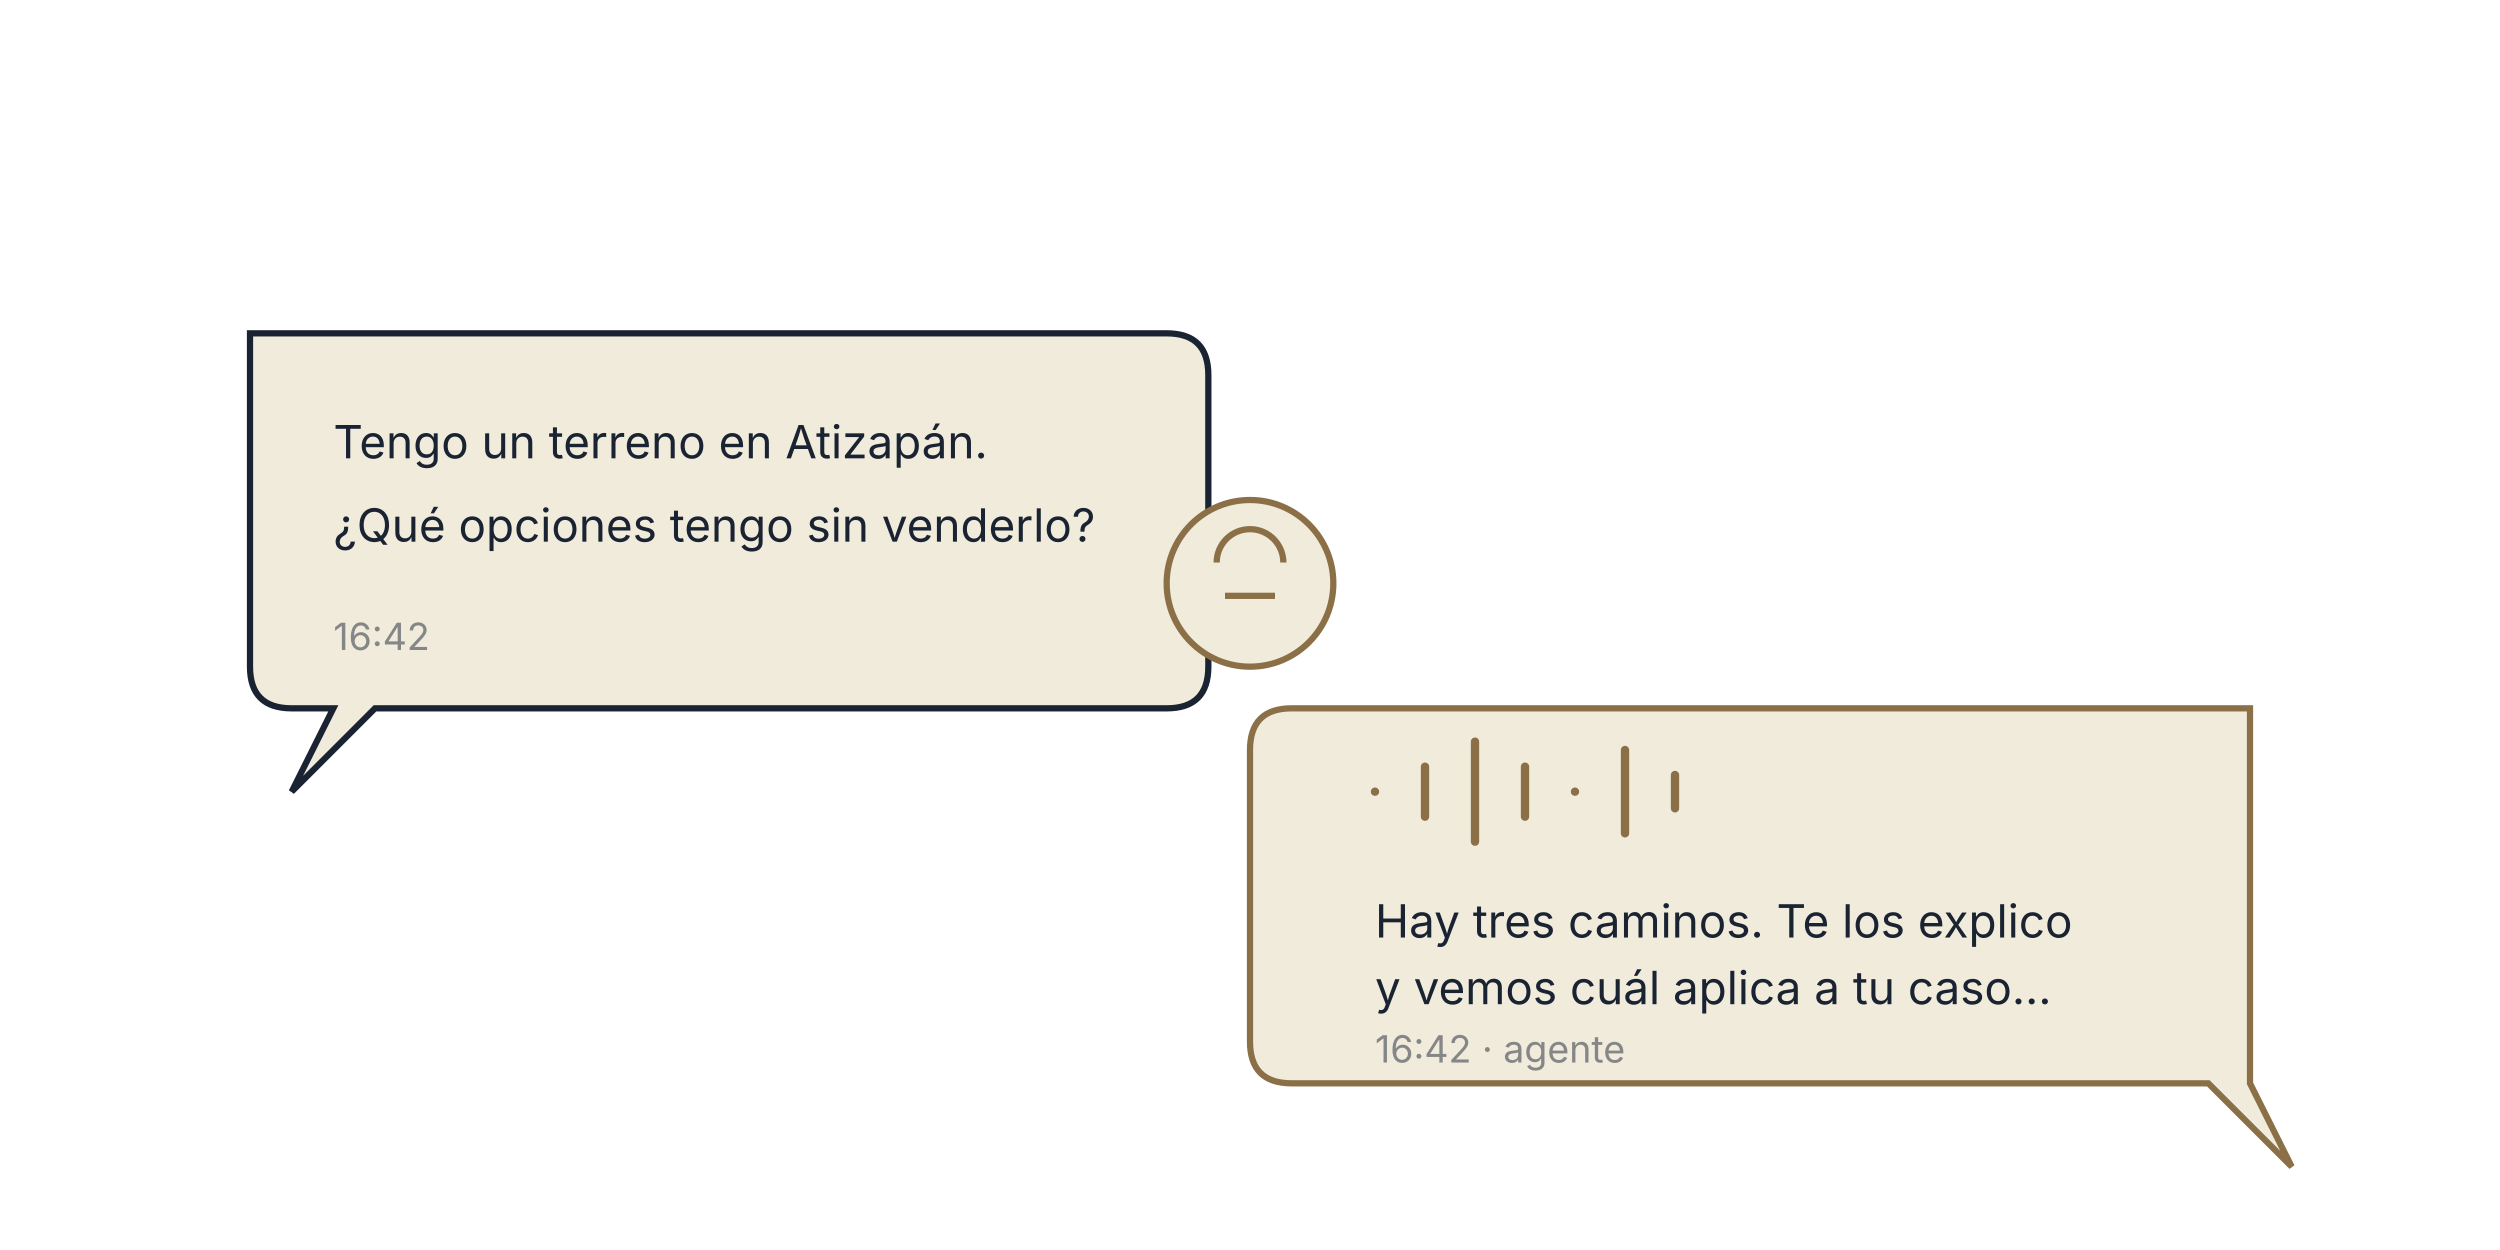
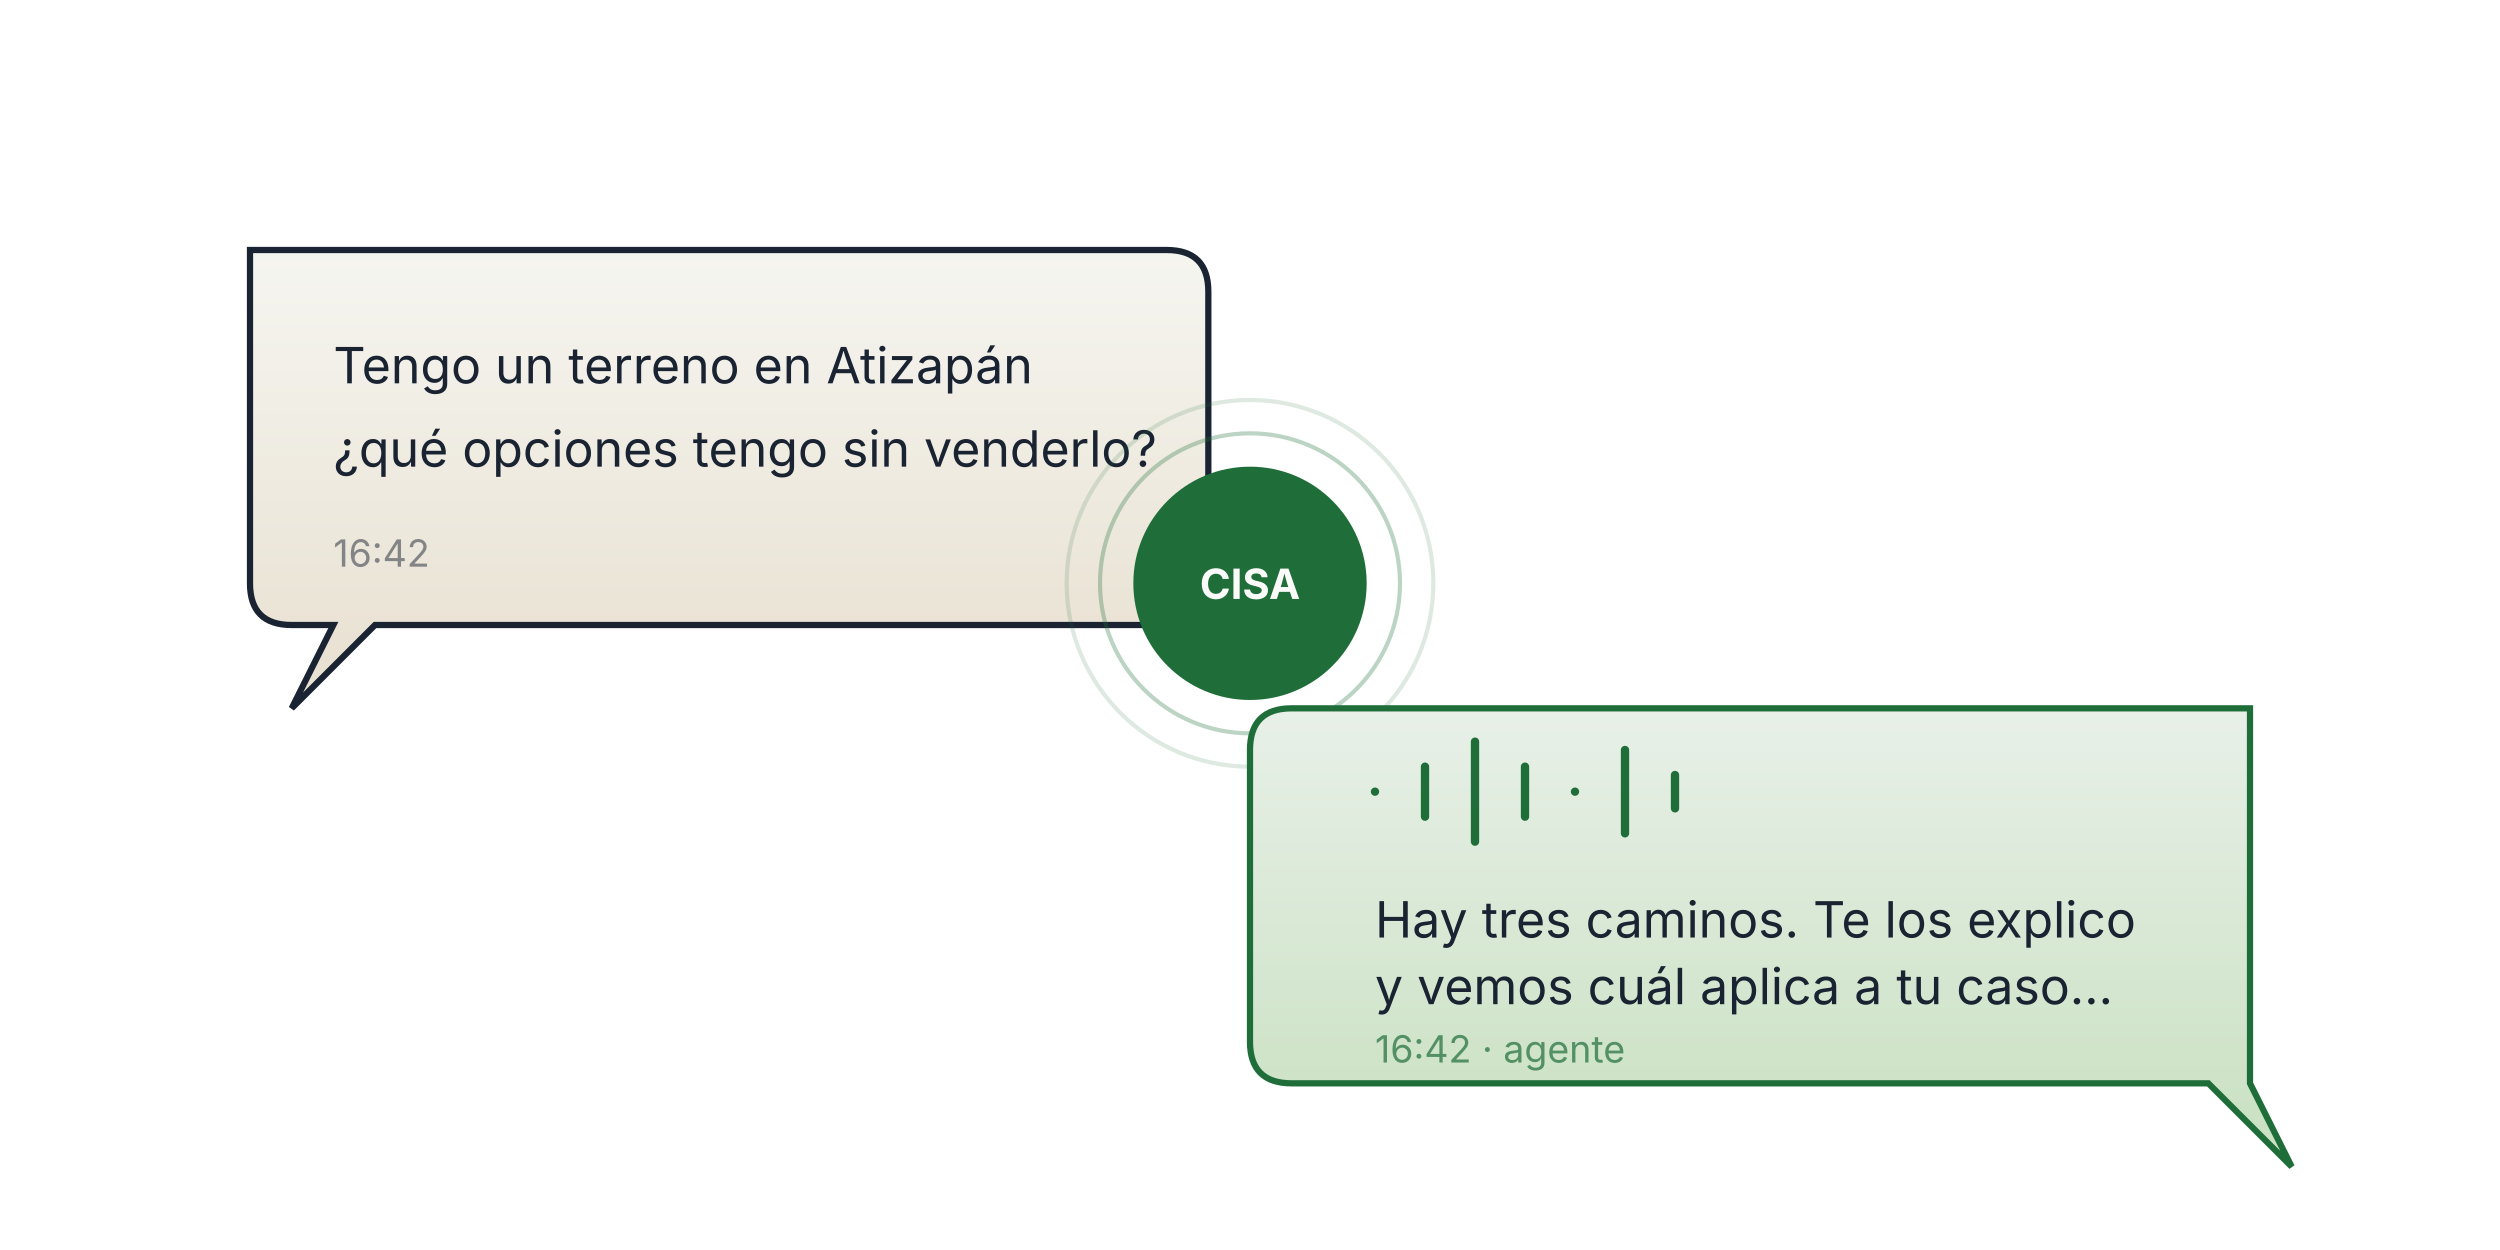
<svg xmlns="http://www.w3.org/2000/svg" viewBox="0 0 600 300" fill="none">
-   <g transform="translate(60, 80)">
-     <path d="M 0 0 L 220 0 Q 230 0 230 10 L 230 80 Q 230 90 220 90 L 30 90 L 10 110 L 20 90 L 10 90 Q 0 90 0 80 Z" stroke="#1a2332" stroke-width="1.5" fill="#f1ebdc" />
-     <text x="20" y="30" font-family="'Inter', sans-serif" font-size="11" fill="#1a2332">Tengo un terreno en Atizapán.</text>
-     <text x="20" y="50" font-family="'Inter', sans-serif" font-size="11" fill="#1a2332">¿Qué opciones tengo sin venderlo?</text>
+   <defs>
+     <linearGradient id="conv-bg-user" x1="0" y1="0" x2="0" y2="1">
+       <stop offset="0%" stop-color="#f5f5f0" />
+       <stop offset="100%" stop-color="#e8e0d0" />
+     </linearGradient>
+     <linearGradient id="conv-bg-agen" x1="0" y1="0" x2="0" y2="1">
+       <stop offset="0%" stop-color="#e8f0e8" />
+       <stop offset="100%" stop-color="#c8e0c0" />
+     </linearGradient>
+   </defs>
+   <g transform="translate(60, 60)">
+     <path d="M 0 0 L 220 0 Q 230 0 230 10 L 230 80 Q 230 90 220 90 L 30 90 L 10 110 L 20 90 L 10 90 Q 0 90 0 80 Z" fill="url(#conv-bg-user)" stroke="#1a2332" stroke-width="1.5" />
+     <text x="20" y="32" font-family="'Inter', sans-serif" font-size="12" fill="#1a2332">Tengo un terreno en Atizapán</text>
+     <text x="20" y="52" font-family="'Inter', sans-serif" font-size="12" fill="#1a2332">¿qué opciones tengo sin venderlo?</text>
    <text x="20" y="76" font-family="'Inter', sans-serif" font-size="9" fill="#1a2332" fill-opacity="0.5">16:42</text>
  </g>
+   <g transform="translate(300, 140)">
+     <circle cx="0" cy="0" r="28" fill="#1f6e3a" />
+     <text font-family="'Inter', sans-serif" font-size="10" font-weight="700" fill="#fafaf9" text-anchor="middle" dominant-baseline="middle">CISA</text>
+     <circle cx="0" cy="0" r="36" stroke="#1f6e3a" stroke-width="1" stroke-opacity="0.3" fill="none" />
+     <circle cx="0" cy="0" r="44" stroke="#1f6e3a" stroke-width="1" stroke-opacity="0.15" fill="none" />
+   </g>
  <g transform="translate(310, 170)">
-     <path d="M 230 0 L 0 0 Q -10 0 -10 10 L -10 80 Q -10 90 0 90 L 220 90 L 240 110 L 230 90 L 230 90 Q 230 90 230 80 Z" stroke="#8b6f47" stroke-width="1.5" fill="#f1ebdc" />
-     <g stroke="#8b6f47" stroke-width="2" stroke-linecap="round">
+     <path d="M 230 0 L 0 0 Q -10 0 -10 10 L -10 80 Q -10 90 0 90 L 220 90 L 240 110 L 230 90 L 230 90 Q 230 90 230 80 Z" fill="url(#conv-bg-agen)" stroke="#1f6e3a" stroke-width="1.5" />
+     <g stroke="#1f6e3a" stroke-width="2" stroke-linecap="round">
      <line x1="20" y1="20" x2="20" y2="20" />
      <line x1="32" y1="14" x2="32" y2="26" />
      <line x1="44" y1="8" x2="44" y2="32" />
      <line x1="56" y1="14" x2="56" y2="26" />
      <line x1="68" y1="20" x2="68" y2="20" />
      <line x1="80" y1="10" x2="80" y2="30" />
      <line x1="92" y1="16" x2="92" y2="24" />
    </g>
-     <text x="20" y="55" font-family="'Inter', sans-serif" font-size="11" fill="#1a2332">Hay tres caminos. Te los explico</text>
-     <text x="20" y="71" font-family="'Inter', sans-serif" font-size="11" fill="#1a2332">y vemos cuál aplica a tu caso...</text>
-     <text x="20" y="85" font-family="'Inter', sans-serif" font-size="9" fill="#1a2332" fill-opacity="0.5">16:42 · agente</text>
-   </g>
-   <g transform="translate(300, 140)">
-     <circle cx="0" cy="0" r="20" stroke="#8b6f47" stroke-width="1.5" fill="#f1ebdc" />
-     <path d="M -8 -5 A 8 8 0 0 1 8 -5" stroke="#8b6f47" stroke-width="1.5" fill="none" />
-     <line x1="-6" y1="3" x2="6" y2="3" stroke="#8b6f47" stroke-width="1.5" />
+     <text x="20" y="55" font-family="'Inter', sans-serif" font-size="12" fill="#1a2332">Hay tres caminos. Te los explico</text>
+     <text x="20" y="71" font-family="'Inter', sans-serif" font-size="12" fill="#1a2332">y vemos cuál aplica a tu caso...</text>
+     <text x="20" y="85" font-family="'Inter', sans-serif" font-size="9" fill="#1f6e3a" fill-opacity="0.7">16:42 · agente</text>
  </g>
</svg>
